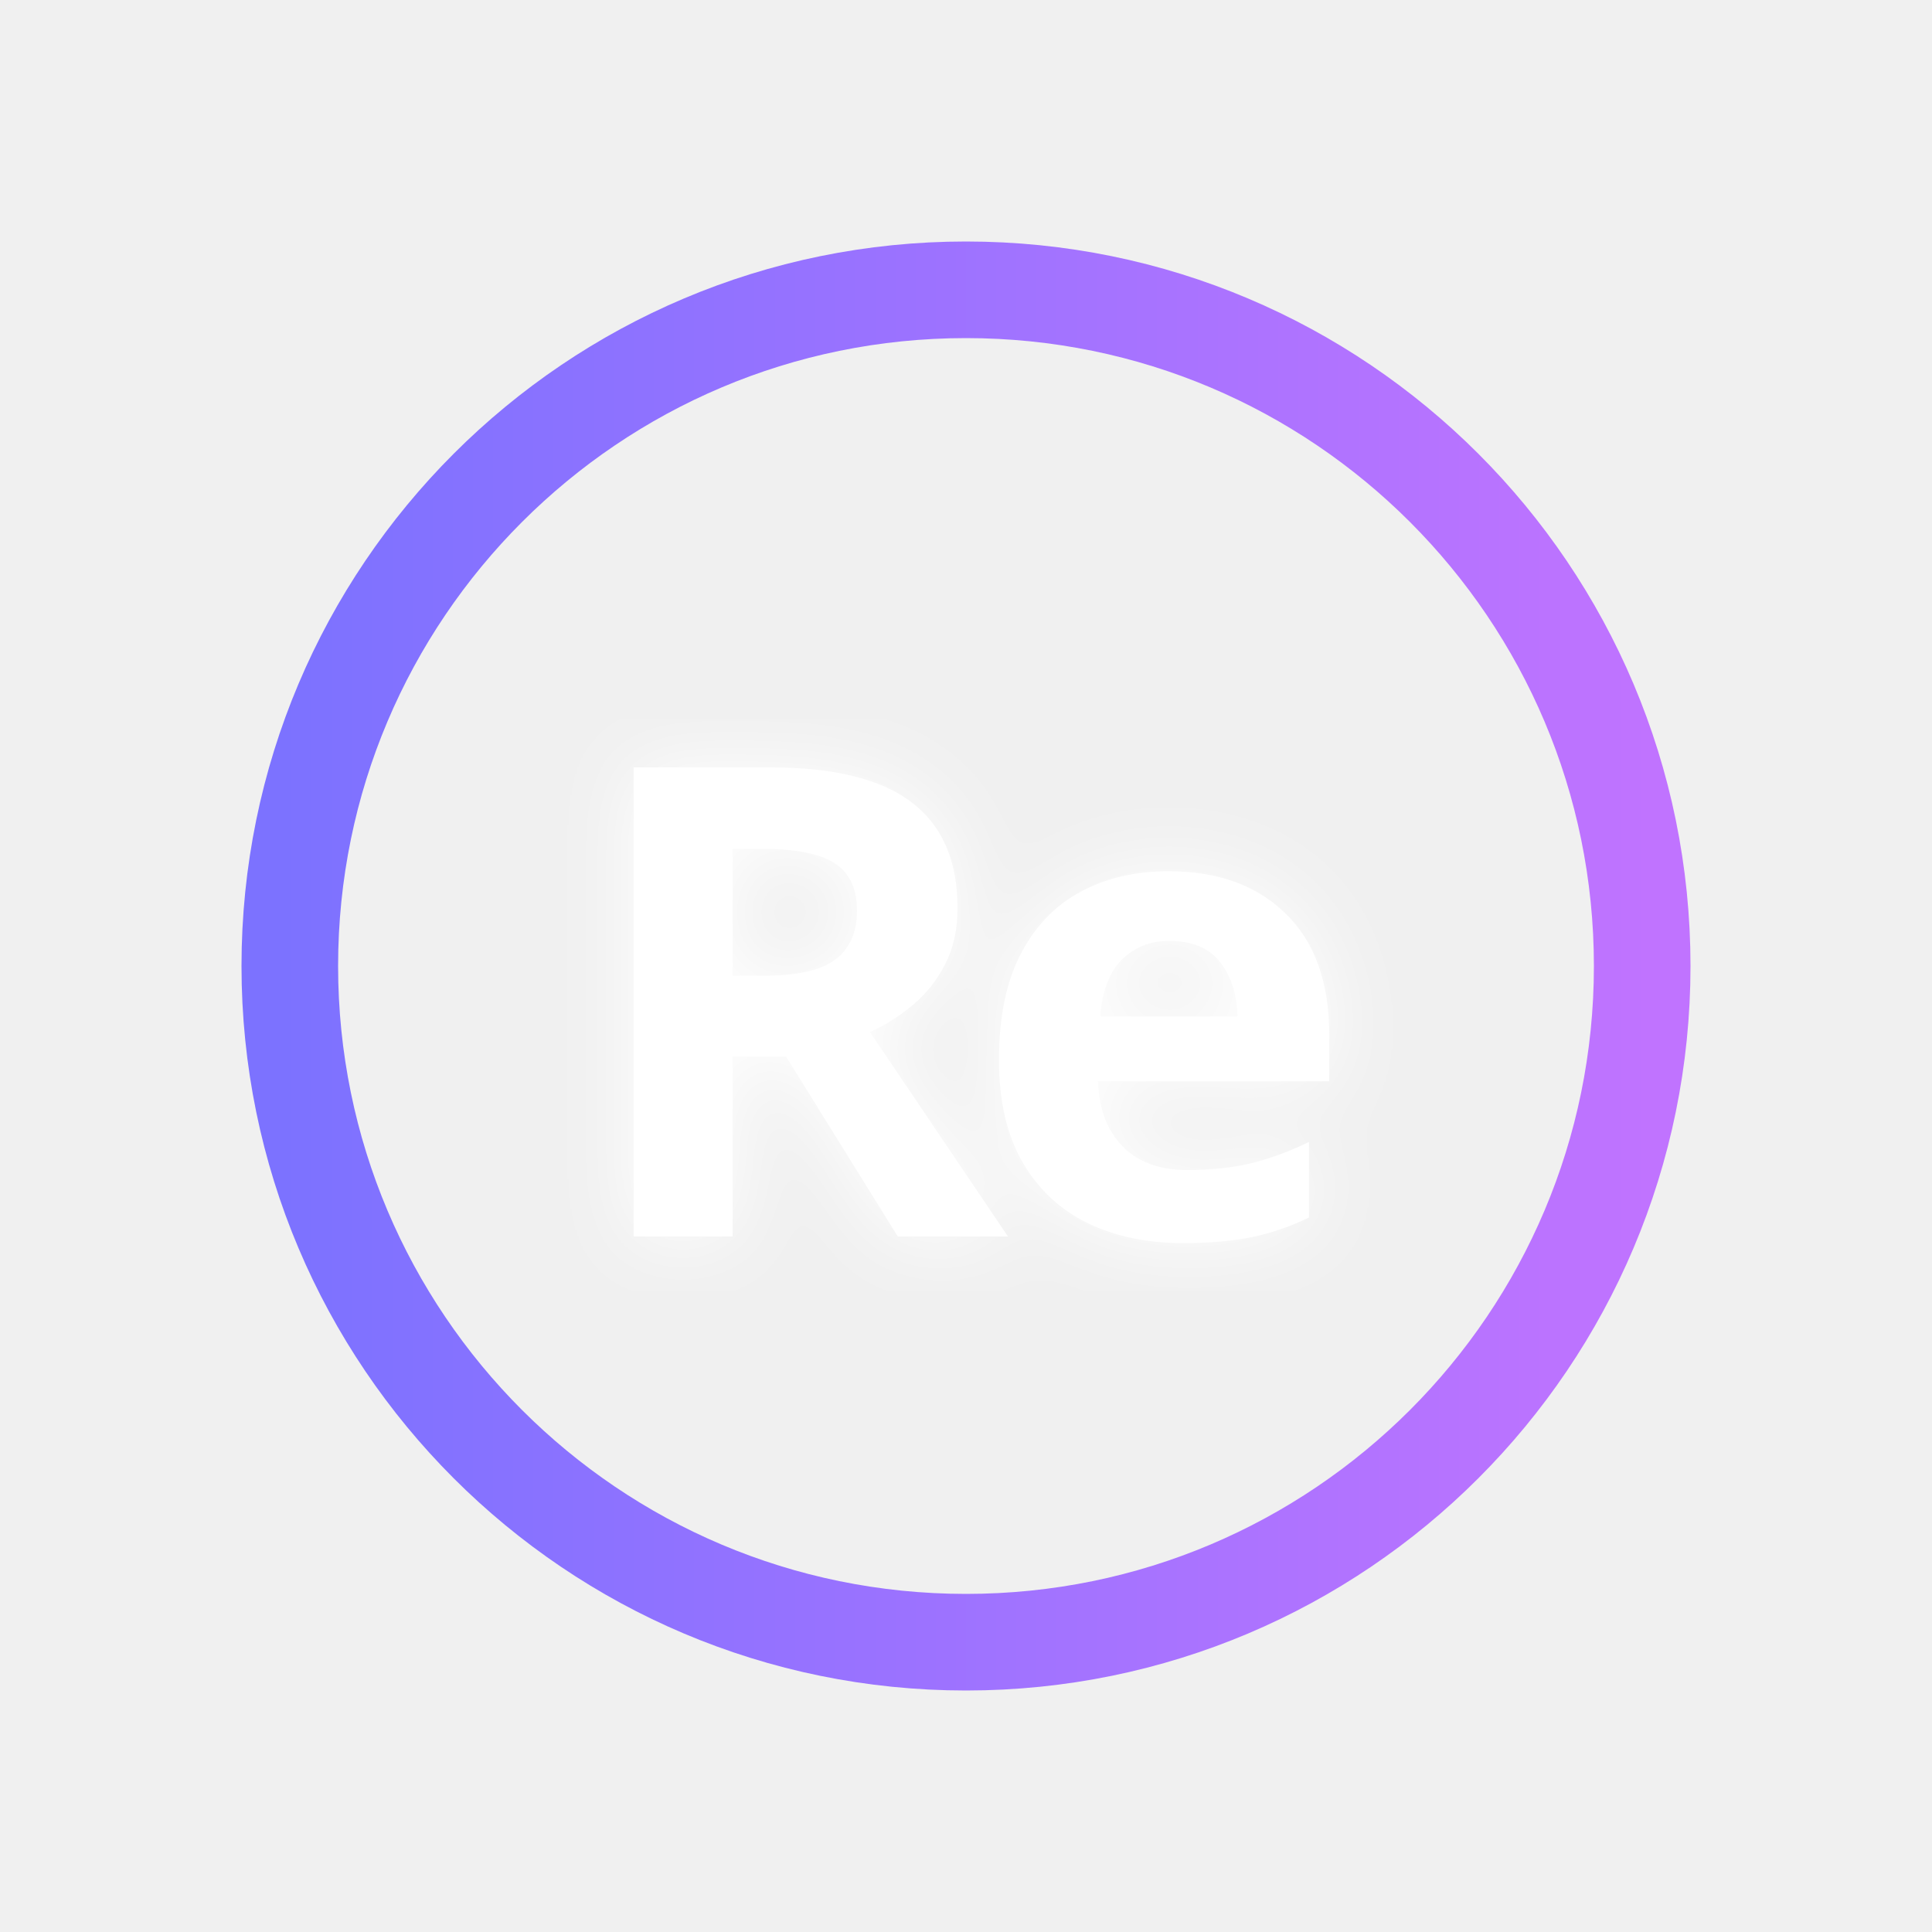
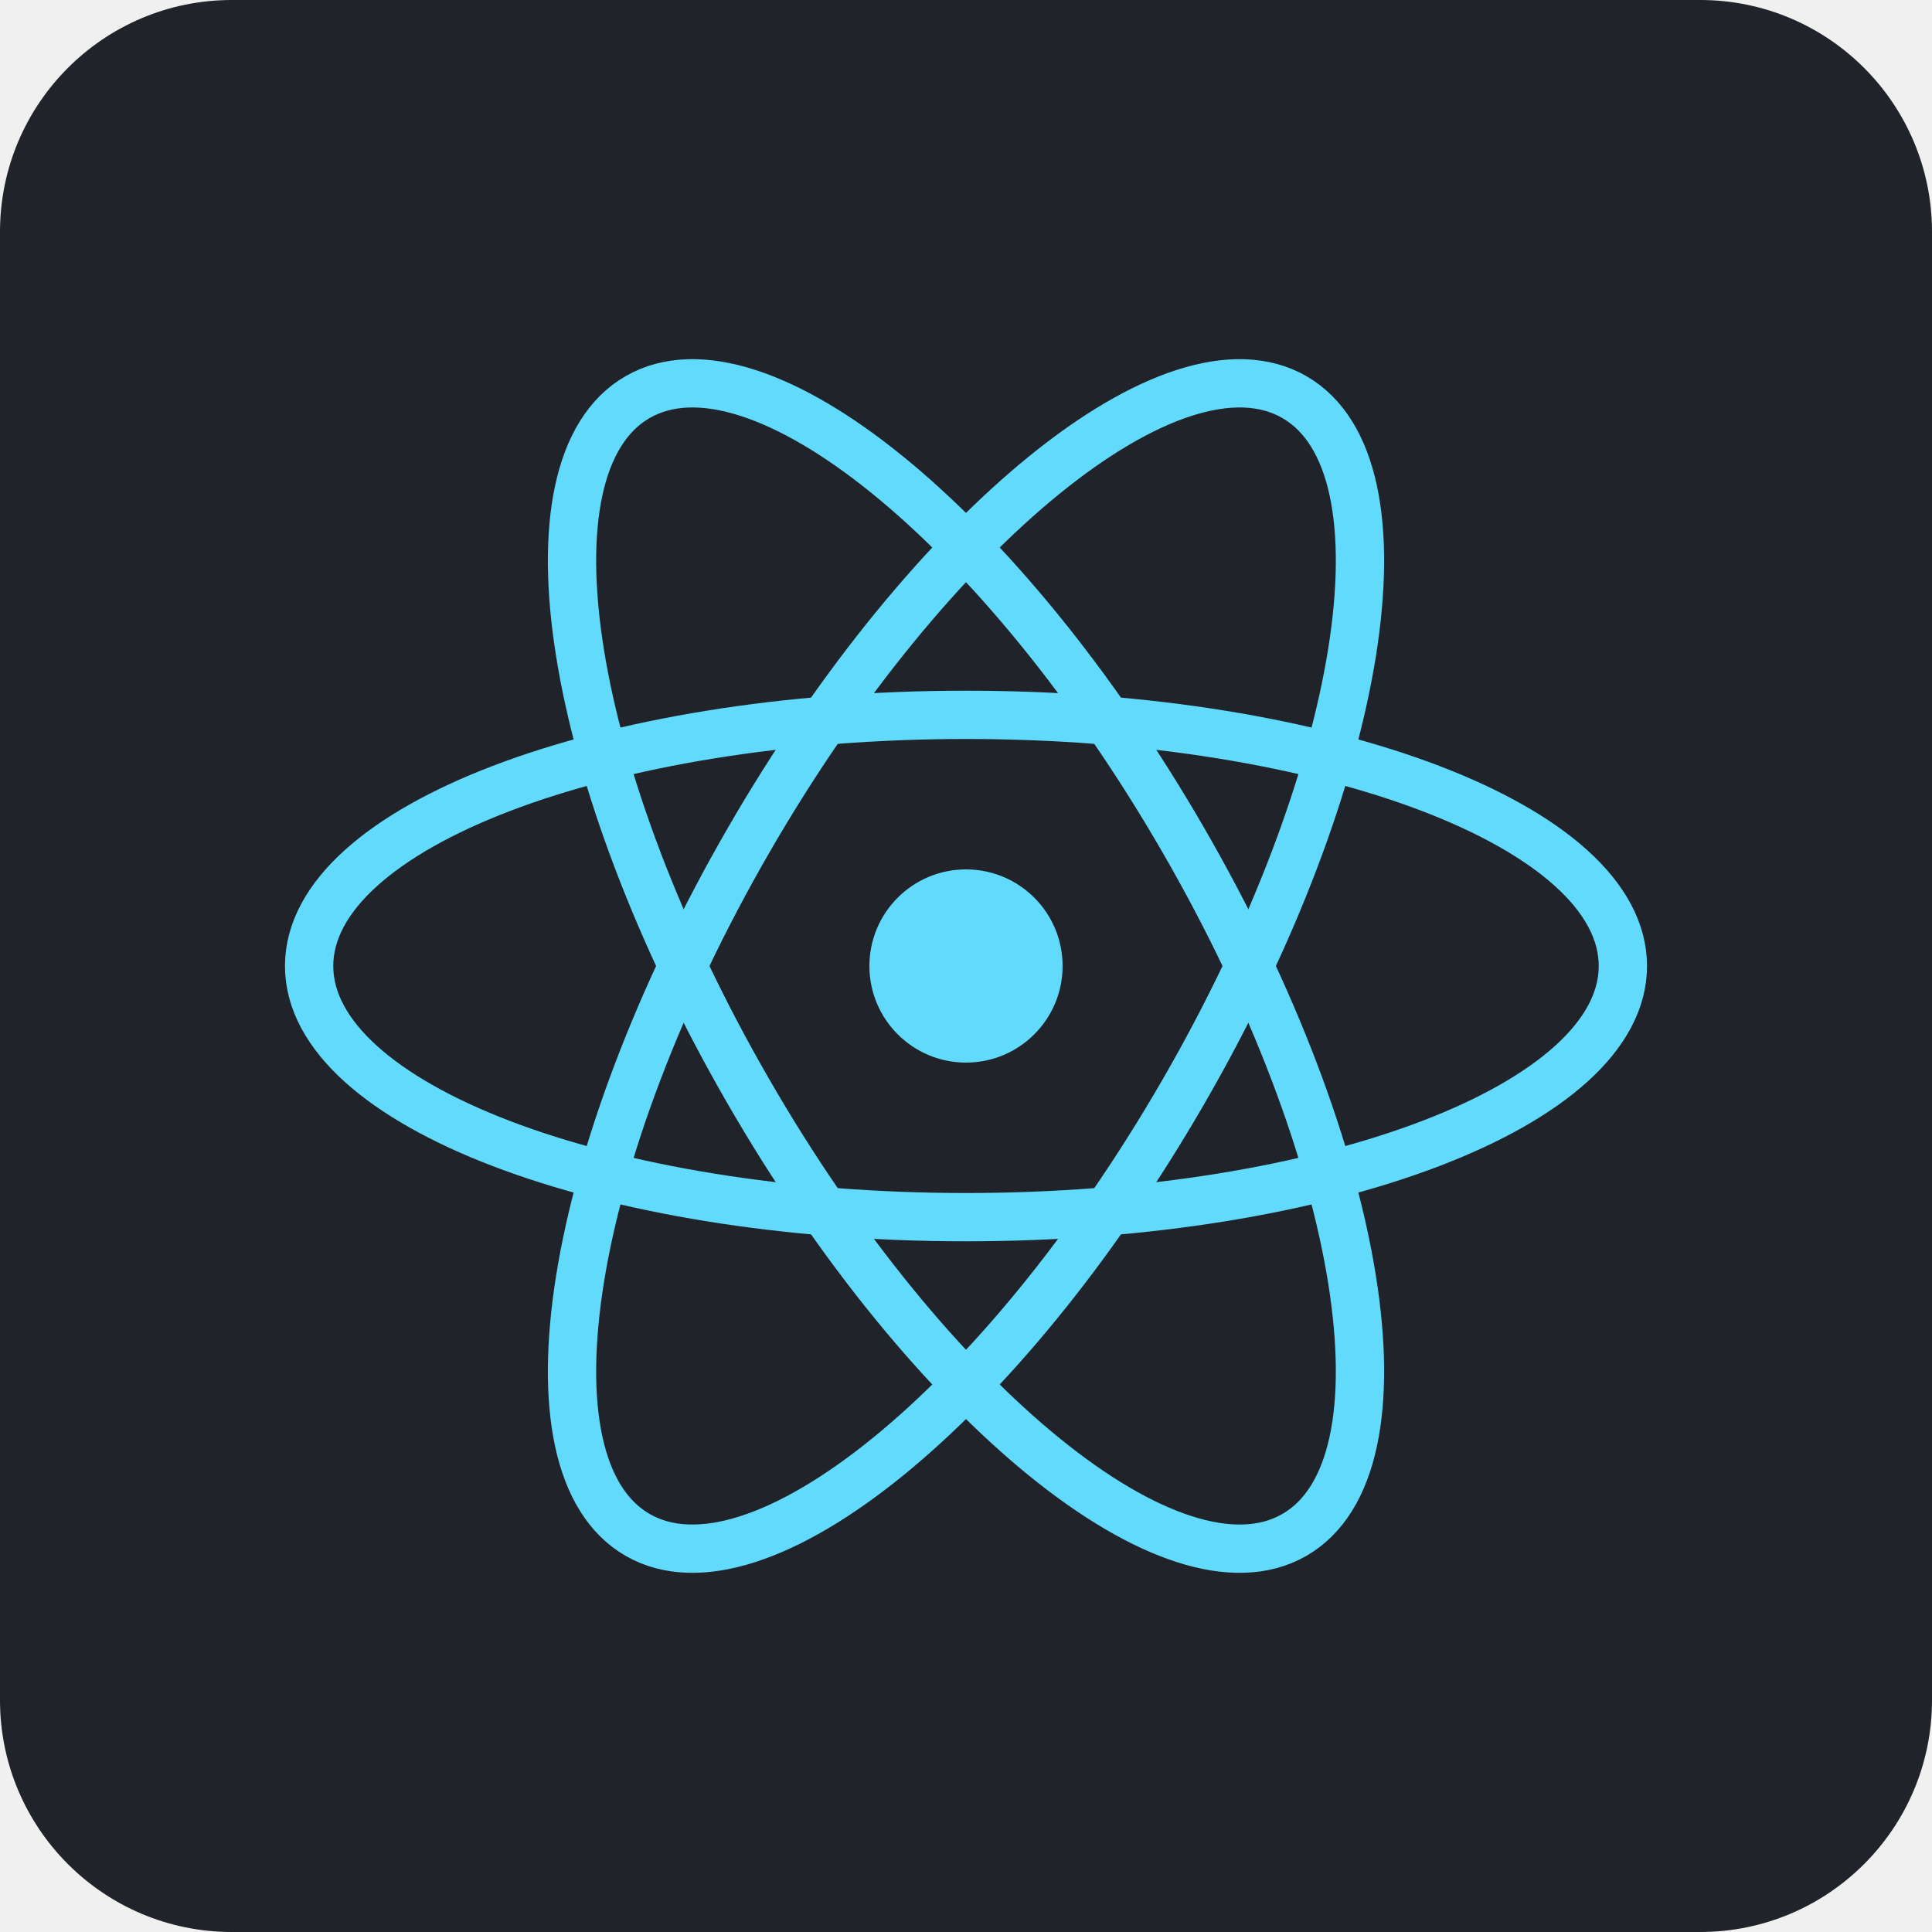
<svg xmlns="http://www.w3.org/2000/svg" width="100" height="100" viewBox="0 0 100 100" fill="none">
-   <defs>
-     <linearGradient id="mainGrad" x1="0%" y1="0%" x2="100%" y2="0%">
-       <stop offset="0%" style="stop-color:#7c72ff;" />
-       <stop offset="100%" style="stop-color:#c073ff;" />
-     </linearGradient>
-     <filter id="glow">
-       <feGaussianBlur stdDeviation="2" result="blur" />
-       <feComposite in="SourceGraphic" in2="blur" operator="over" />
-     </filter>
-   </defs>
-   <circle cx="50" cy="50" r="35" stroke="url(#mainGrad)" stroke-width="5" />
-   <text x="50" y="64" text-anchor="middle" fill="white" filter="url(#glow)" font-family="Outfit, sans-serif" font-weight="900" font-size="34" letter-spacing="-2">Re</text>
+   <rect width="100" height="100" rx="12" fill="#20232A" />
+   <g transform="translate(50,50)">
+     <ellipse rx="34" ry="13" stroke="#61DAFB" stroke-width="2.5" fill="none" />
+     <ellipse rx="34" ry="13" stroke="#61DAFB" stroke-width="2.5" fill="none" transform="rotate(60)" />
+     <ellipse rx="34" ry="13" stroke="#61DAFB" stroke-width="2.5" fill="none" transform="rotate(120)" />
+     <circle r="5" fill="#61DAFB" />
+   </g>
</svg>
